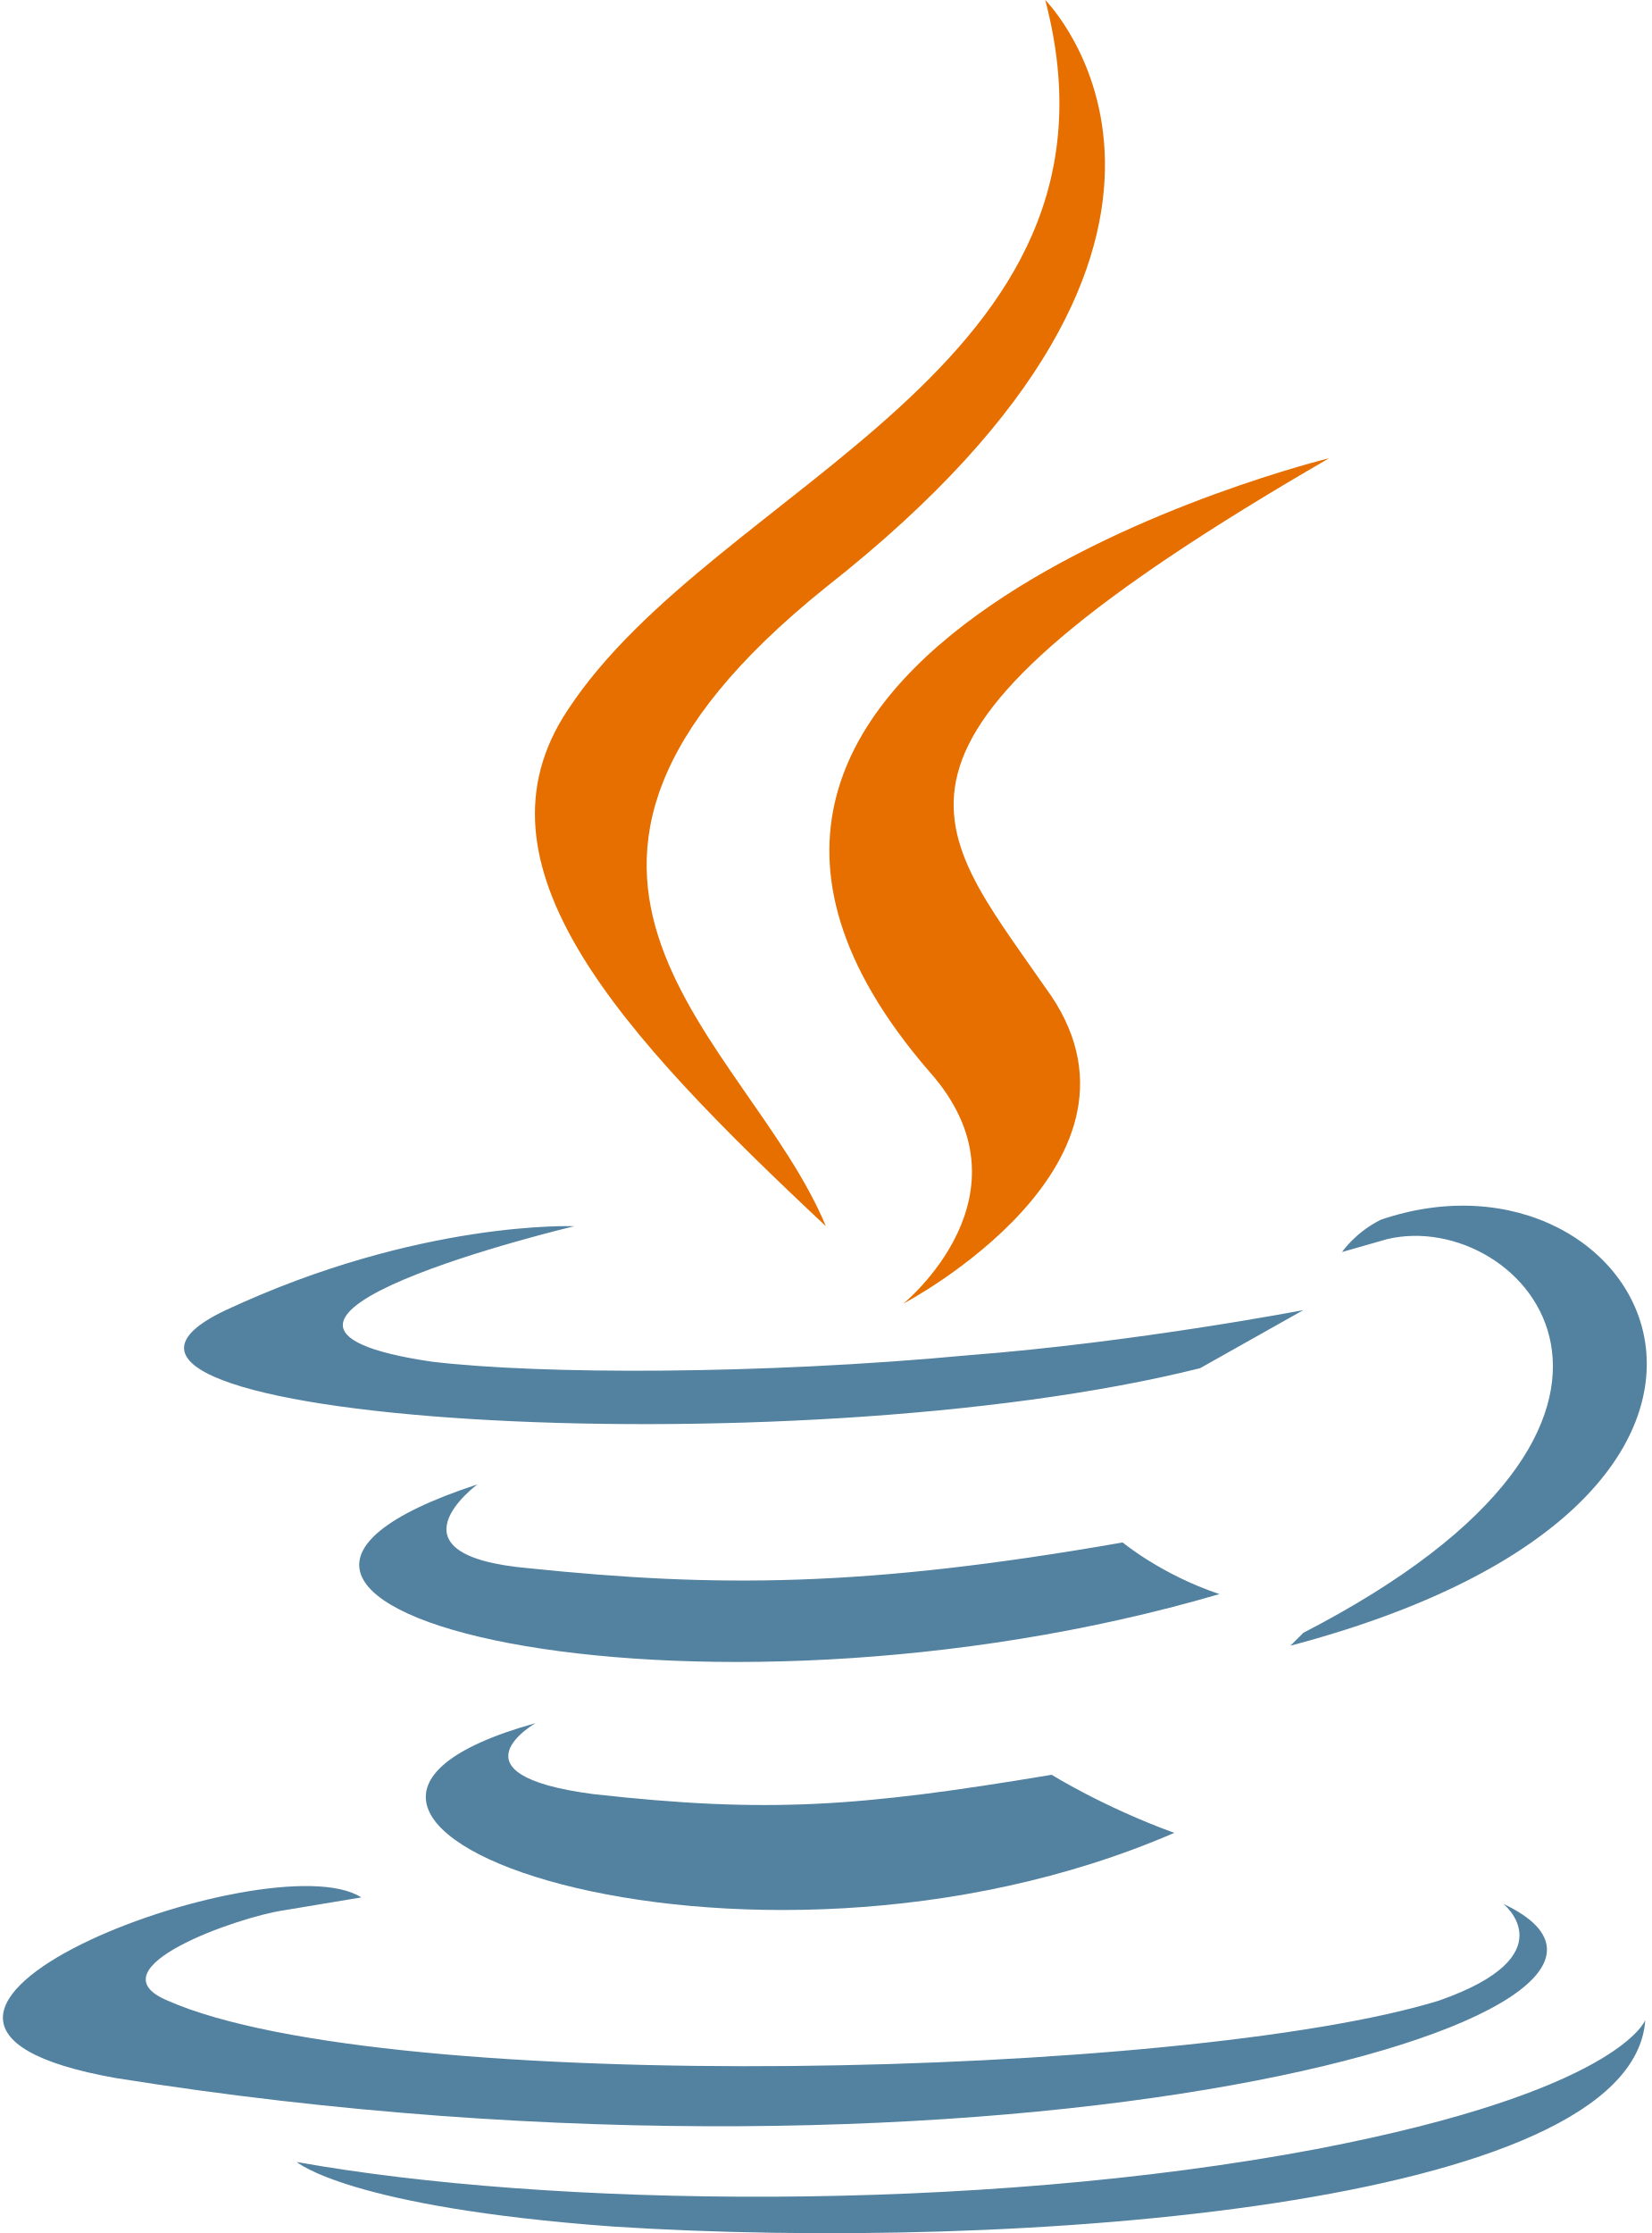
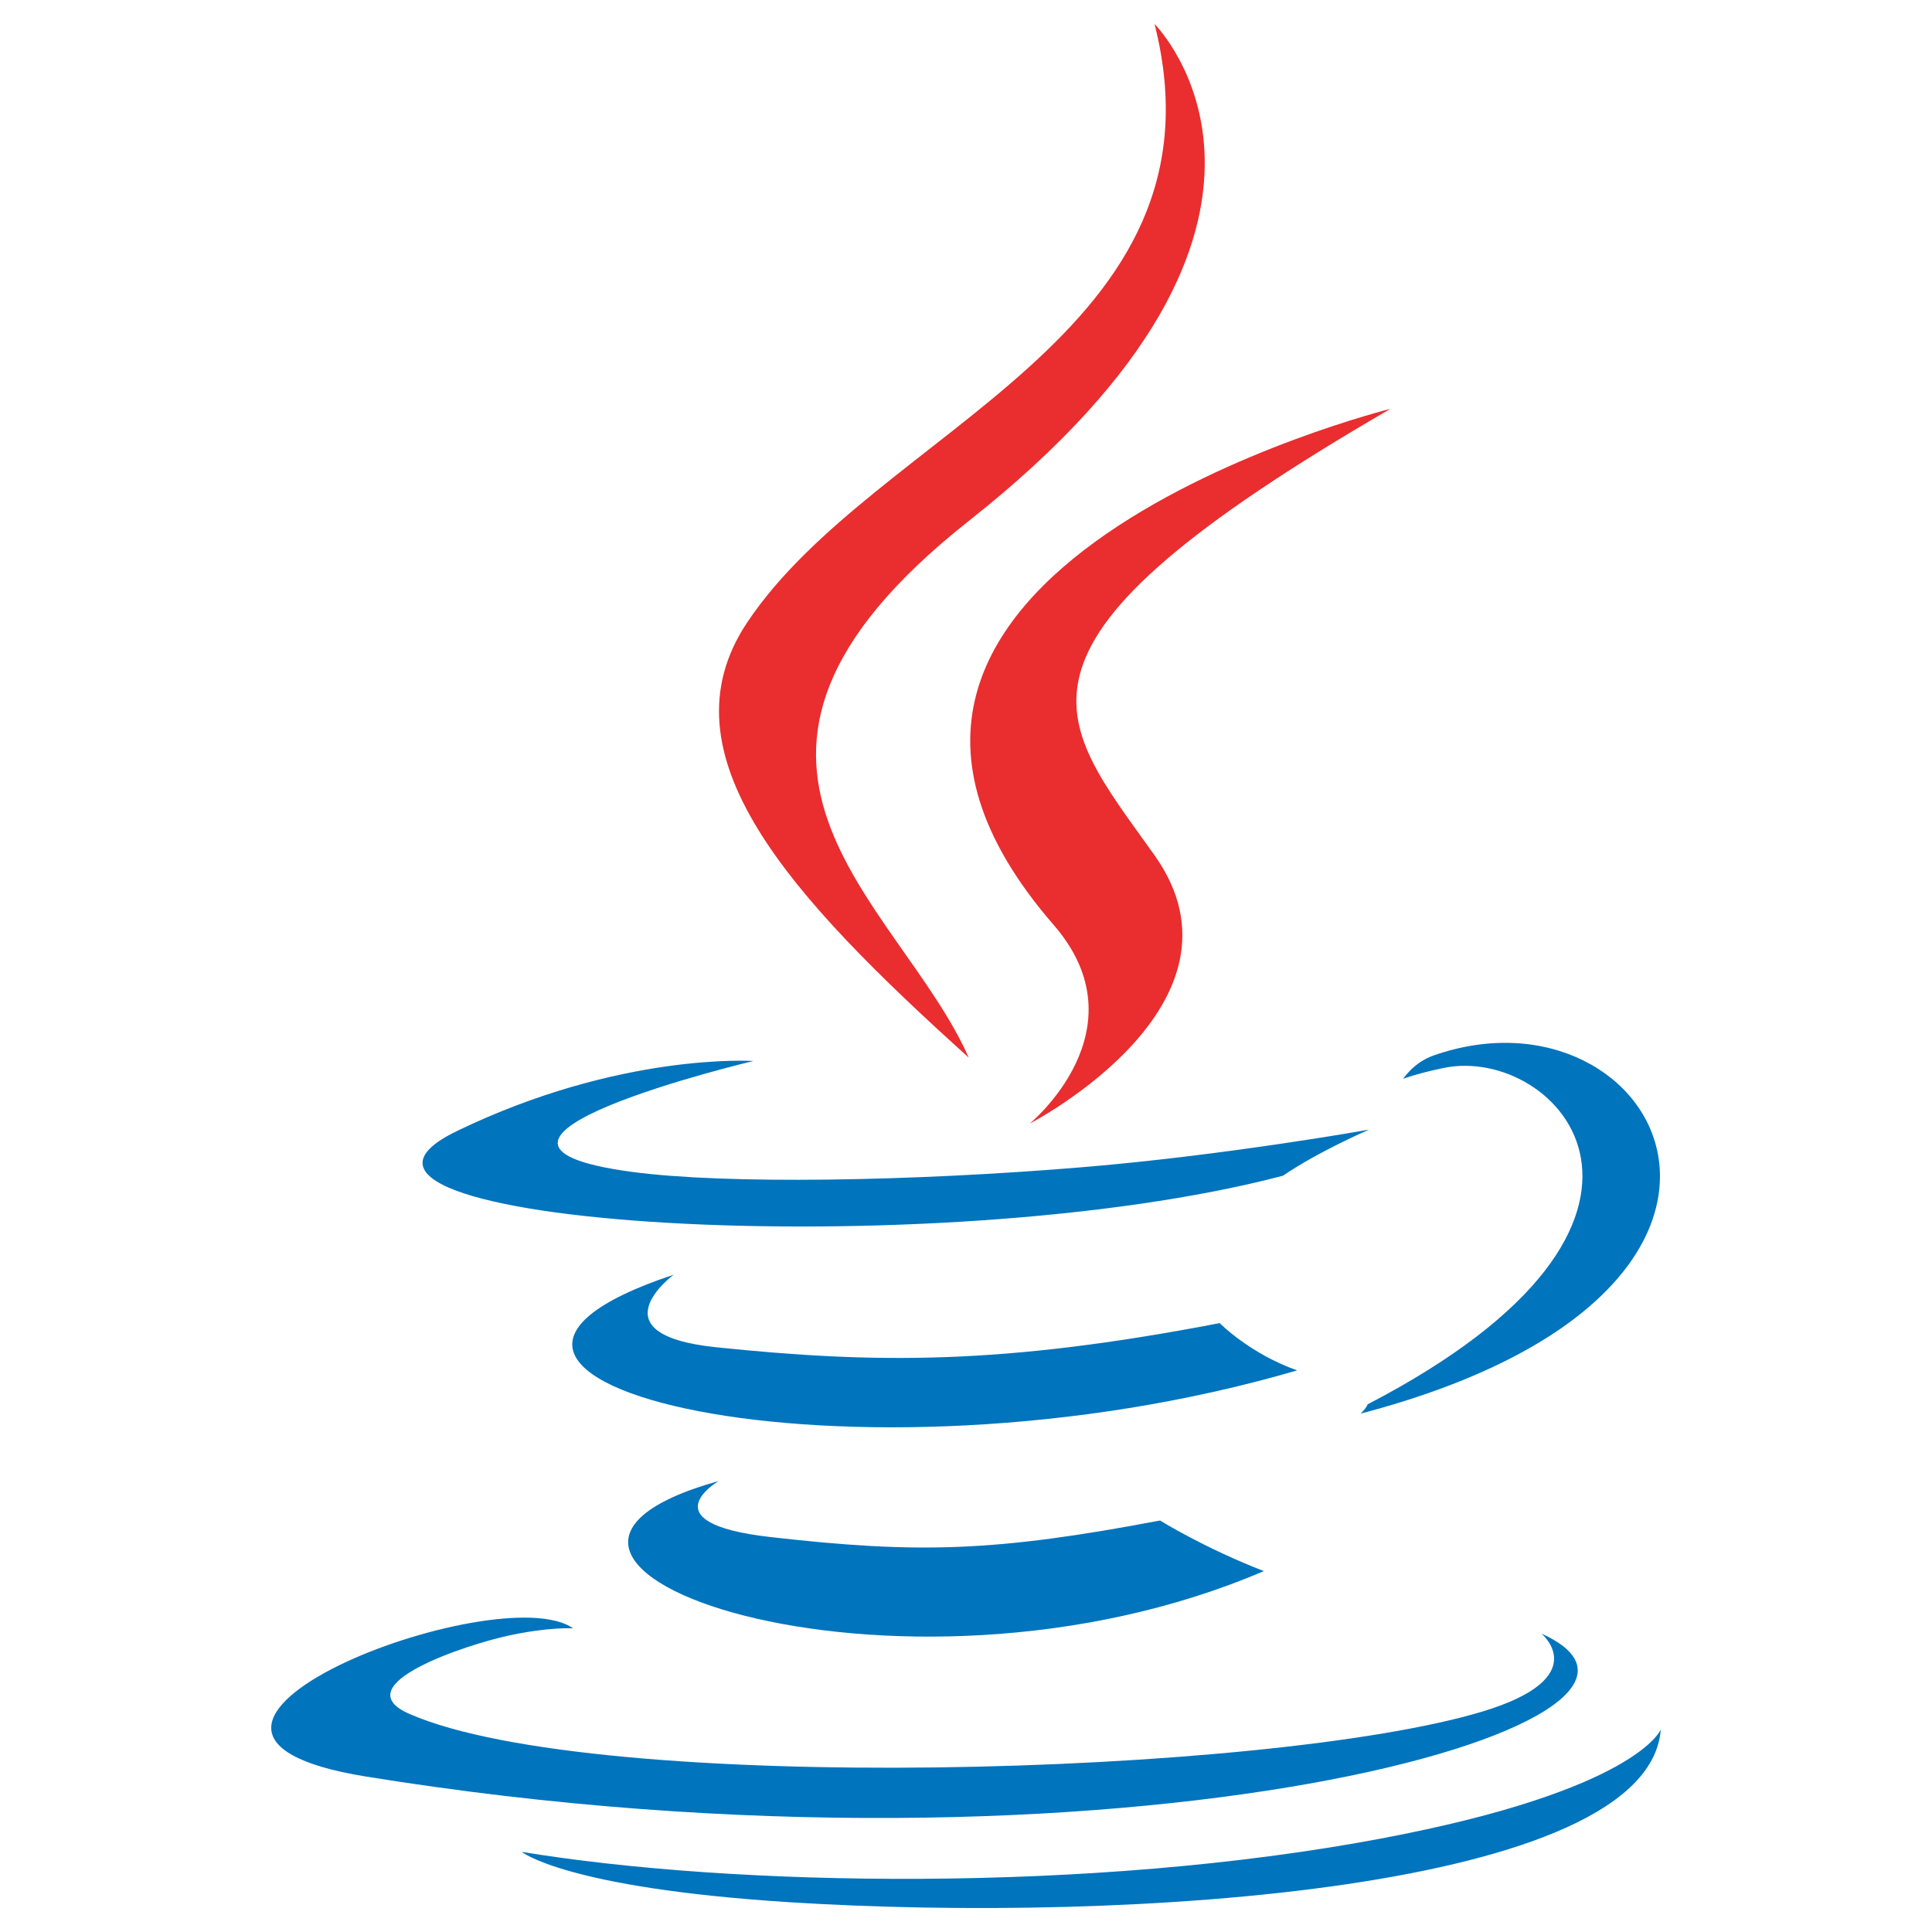
- <svg xmlns="http://www.w3.org/2000/svg" preserveAspectRatio="xMidYMid" viewBox="0 0 256 346">
-   <path d="M83 267s-14 8 9 11c27 3 41 2 71-3 0 0 8 5 19 9-67 29-153-2-99-17M74 230s-15 11 8 13c29 3 52 3 92-4 0 0 6 5 15 8-82 24-173 2-115-17" fill="#5382A1" />
-   <path d="M144 166c17 19-4 36-4 36s42-22 22-49c-18-26-32-38 44-82 0 0-119 29-62 95" fill="#E76F00" />
-   <path d="M233 295s10 8-10 15c-39 12-163 15-197 0-12-5 11-13 18-14l12-2c-14-9-89 19-38 28 138 22 251-10 215-27M89 190s-63 15-22 21c17 2 51 2 83-1 26-2 52-7 52-7l-16 9c-64 16-187 8-151-9 30-14 54-13 54-13M202 253c64-33 34-66 13-61l-7 2s2-3 6-5c41-14 73 43-14 66l2-2" fill="#5382A1" />
-   <path d="M162 0s36 36-34 91c-56 45-12 70 0 99-32-30-56-56-40-80 23-35 89-53 74-110" fill="#E76F00" />
-   <path d="M95 345c62 4 158-3 160-32 0 0-4 11-51 20-53 10-119 9-158 2 0 0 8 7 49 10" fill="#5382A1" />
+ <svg xmlns="http://www.w3.org/2000/svg" viewBox="0 0 128 128">
+   <path fill="#0074BD" d="M47.617 98.12s-4.767 2.774 3.397 3.71c9.892 1.13 14.947.968 25.845-1.092 0 0 2.871 1.795 6.873 3.351-24.439 10.47-55.308-.607-36.115-5.969zm-2.988-13.665s-5.348 3.959 2.823 4.805c10.567 1.091 18.91 1.18 33.354-1.6 0 0 1.993 2.025 5.132 3.131-29.542 8.64-62.446.68-41.309-6.336z" />
+   <path fill="#EA2D2E" d="M69.802 61.271c6.025 6.935-1.58 13.17-1.58 13.17s15.289-7.891 8.269-17.777c-6.559-9.215-11.587-13.792 15.635-29.58 0 .001-42.731 10.67-22.324 34.187z" />
+   <path fill="#0074BD" d="M102.123 108.229s3.529 2.91-3.888 5.159c-14.102 4.272-58.706 5.56-71.094.171-4.451-1.938 3.899-4.625 6.526-5.192 2.739-.593 4.303-.485 4.303-.485-4.953-3.487-32.013 6.85-13.743 9.815 49.821 8.076 90.817-3.637 77.896-9.468zM49.912 70.294s-22.686 5.389-8.033 7.348c6.188.828 18.518.638 30.011-.326 9.39-.789 18.813-2.474 18.813-2.474s-3.308 1.419-5.704 3.053c-23.042 6.061-67.544 3.238-54.731-2.958 10.832-5.239 19.644-4.643 19.644-4.643zm40.697 22.747c23.421-12.167 12.591-23.86 5.032-22.285-1.848.385-2.677.72-2.677.72s.688-1.079 2-1.543c14.953-5.255 26.451 15.503-4.823 23.725 0-.002.359-.327.468-.617z" />
+   <path fill="#EA2D2E" d="M76.491 1.587S89.459 14.563 64.188 34.51c-20.266 16.006-4.621 25.13-.007 35.559-11.831-10.673-20.509-20.07-14.688-28.815C58.041 28.42 81.722 22.195 76.491 1.587z" />
+   <path fill="#0074BD" d="M52.214 126.021c22.476 1.437 57-.8 57.817-11.436 0 0-1.571 4.032-18.577 7.231-19.186 3.612-42.854 3.191-56.887.874 0 .001 2.875 2.381 17.647 3.331z" />
</svg>
